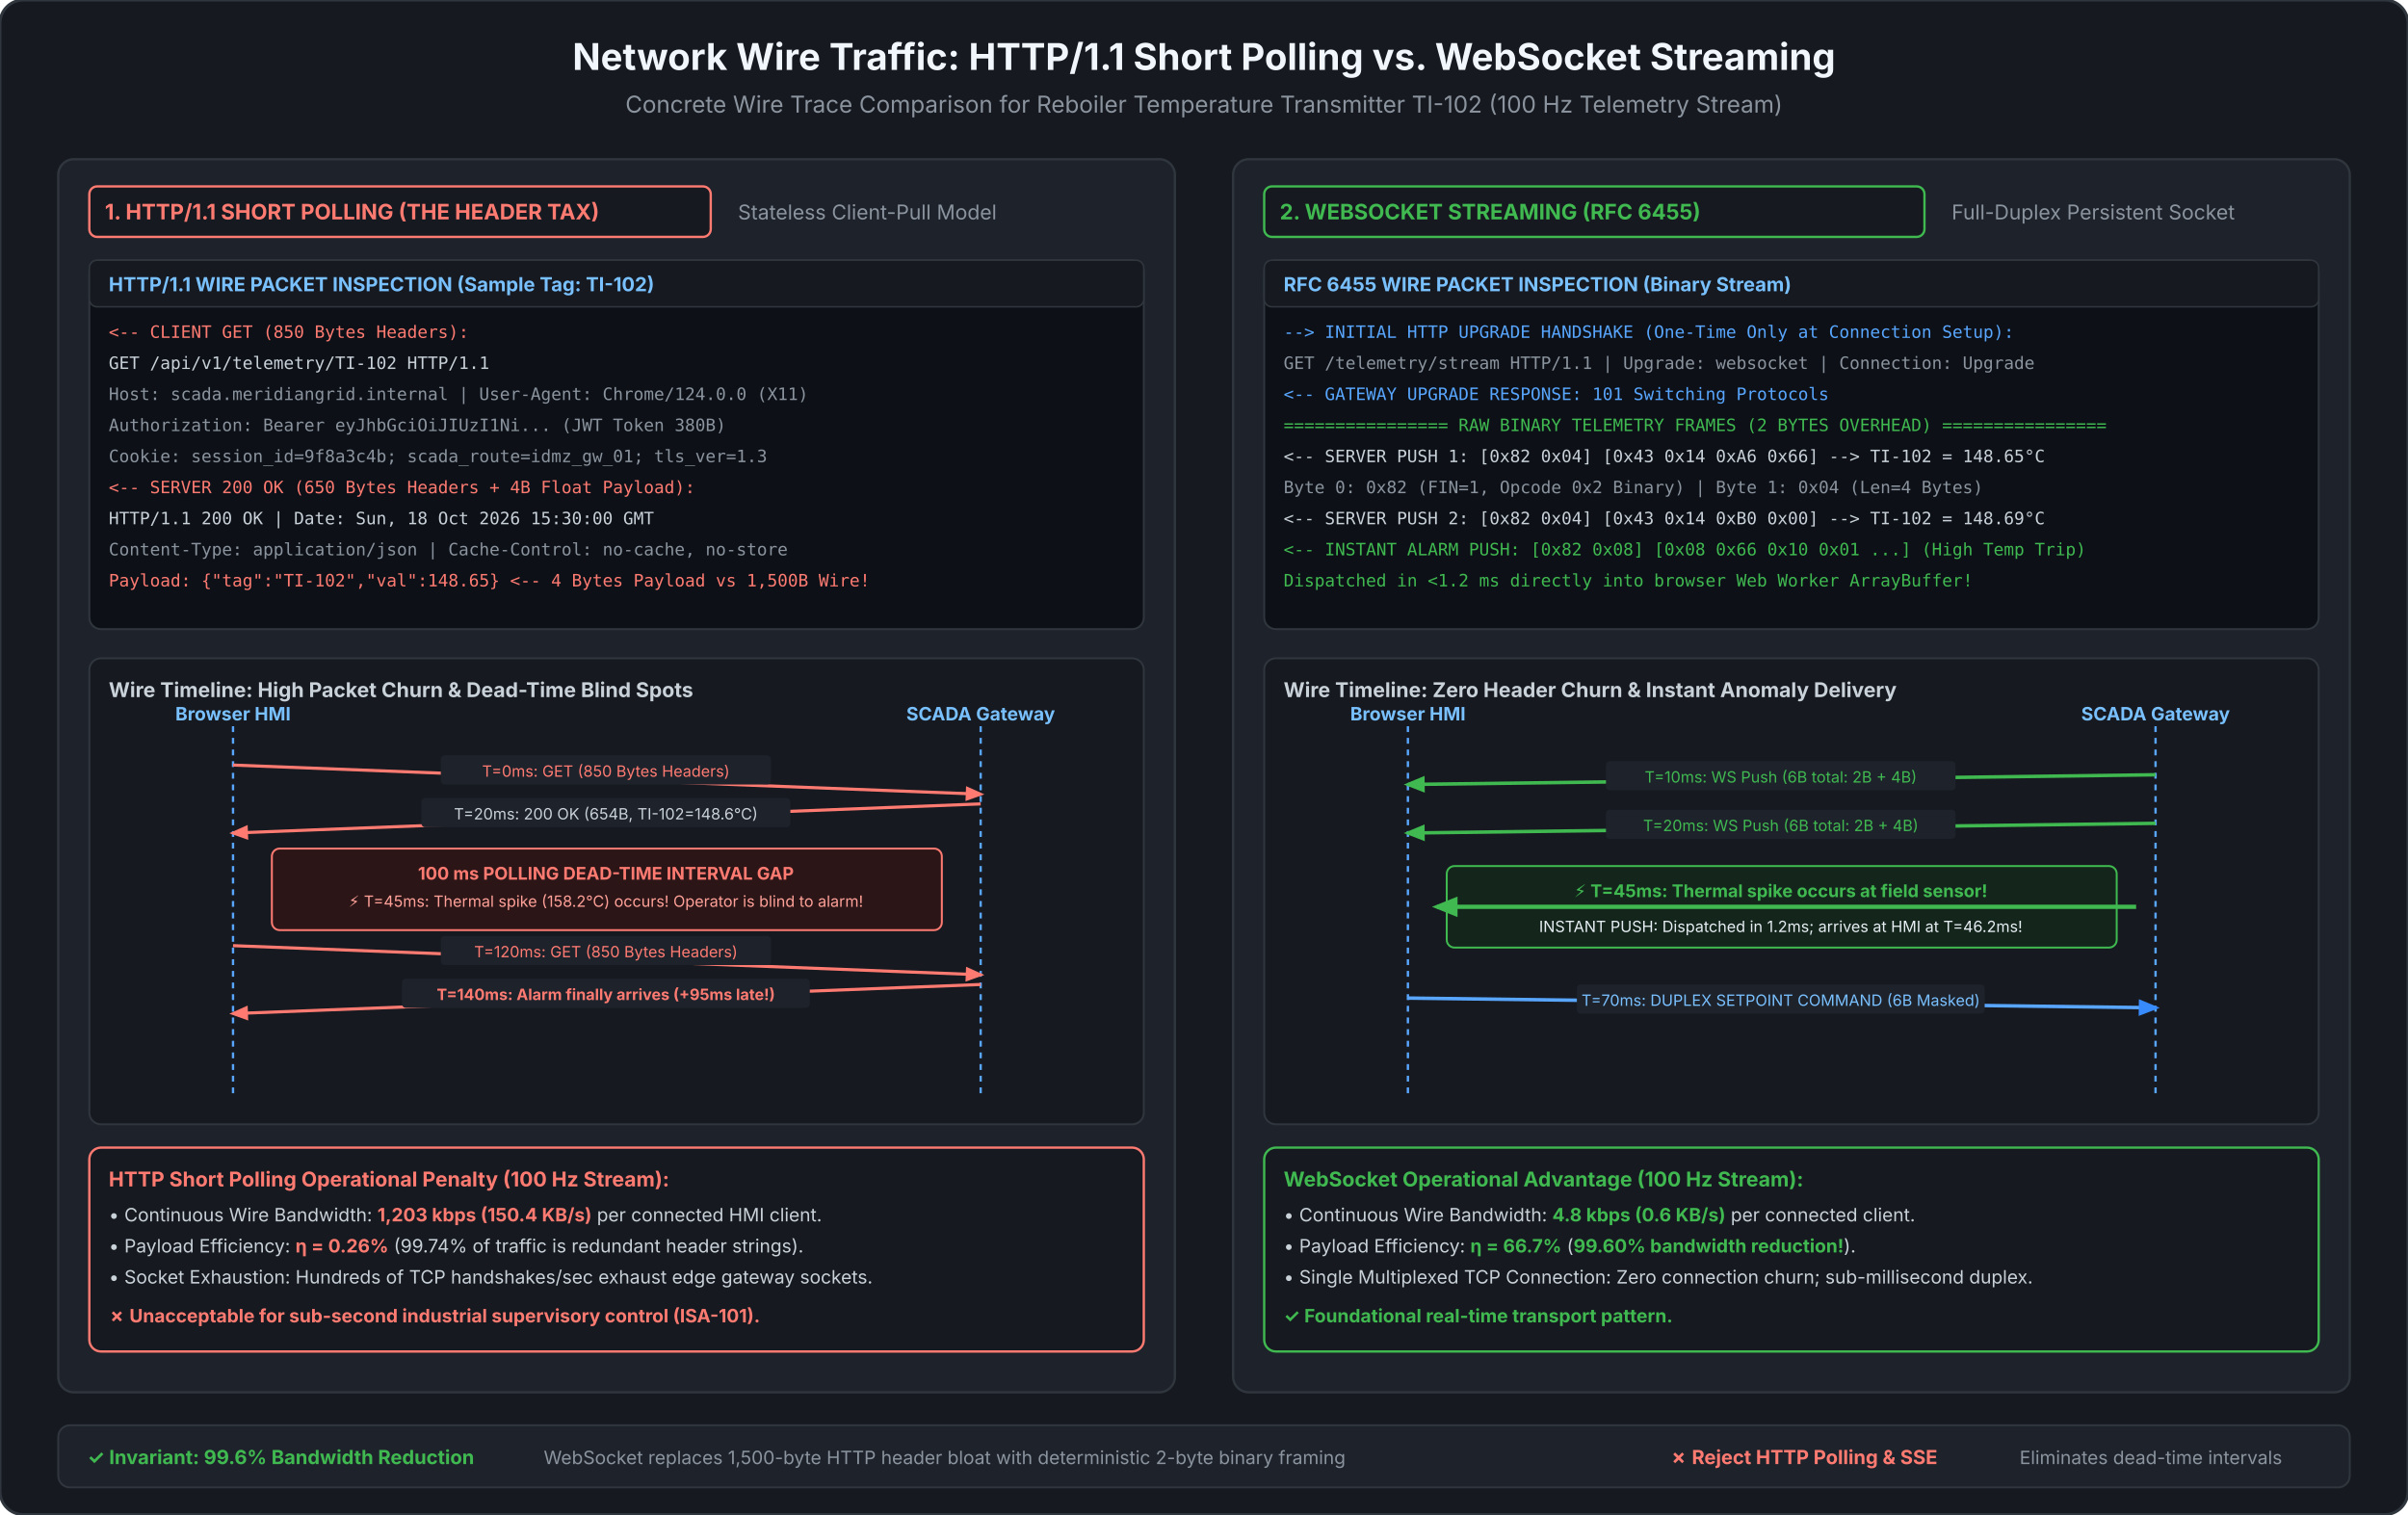
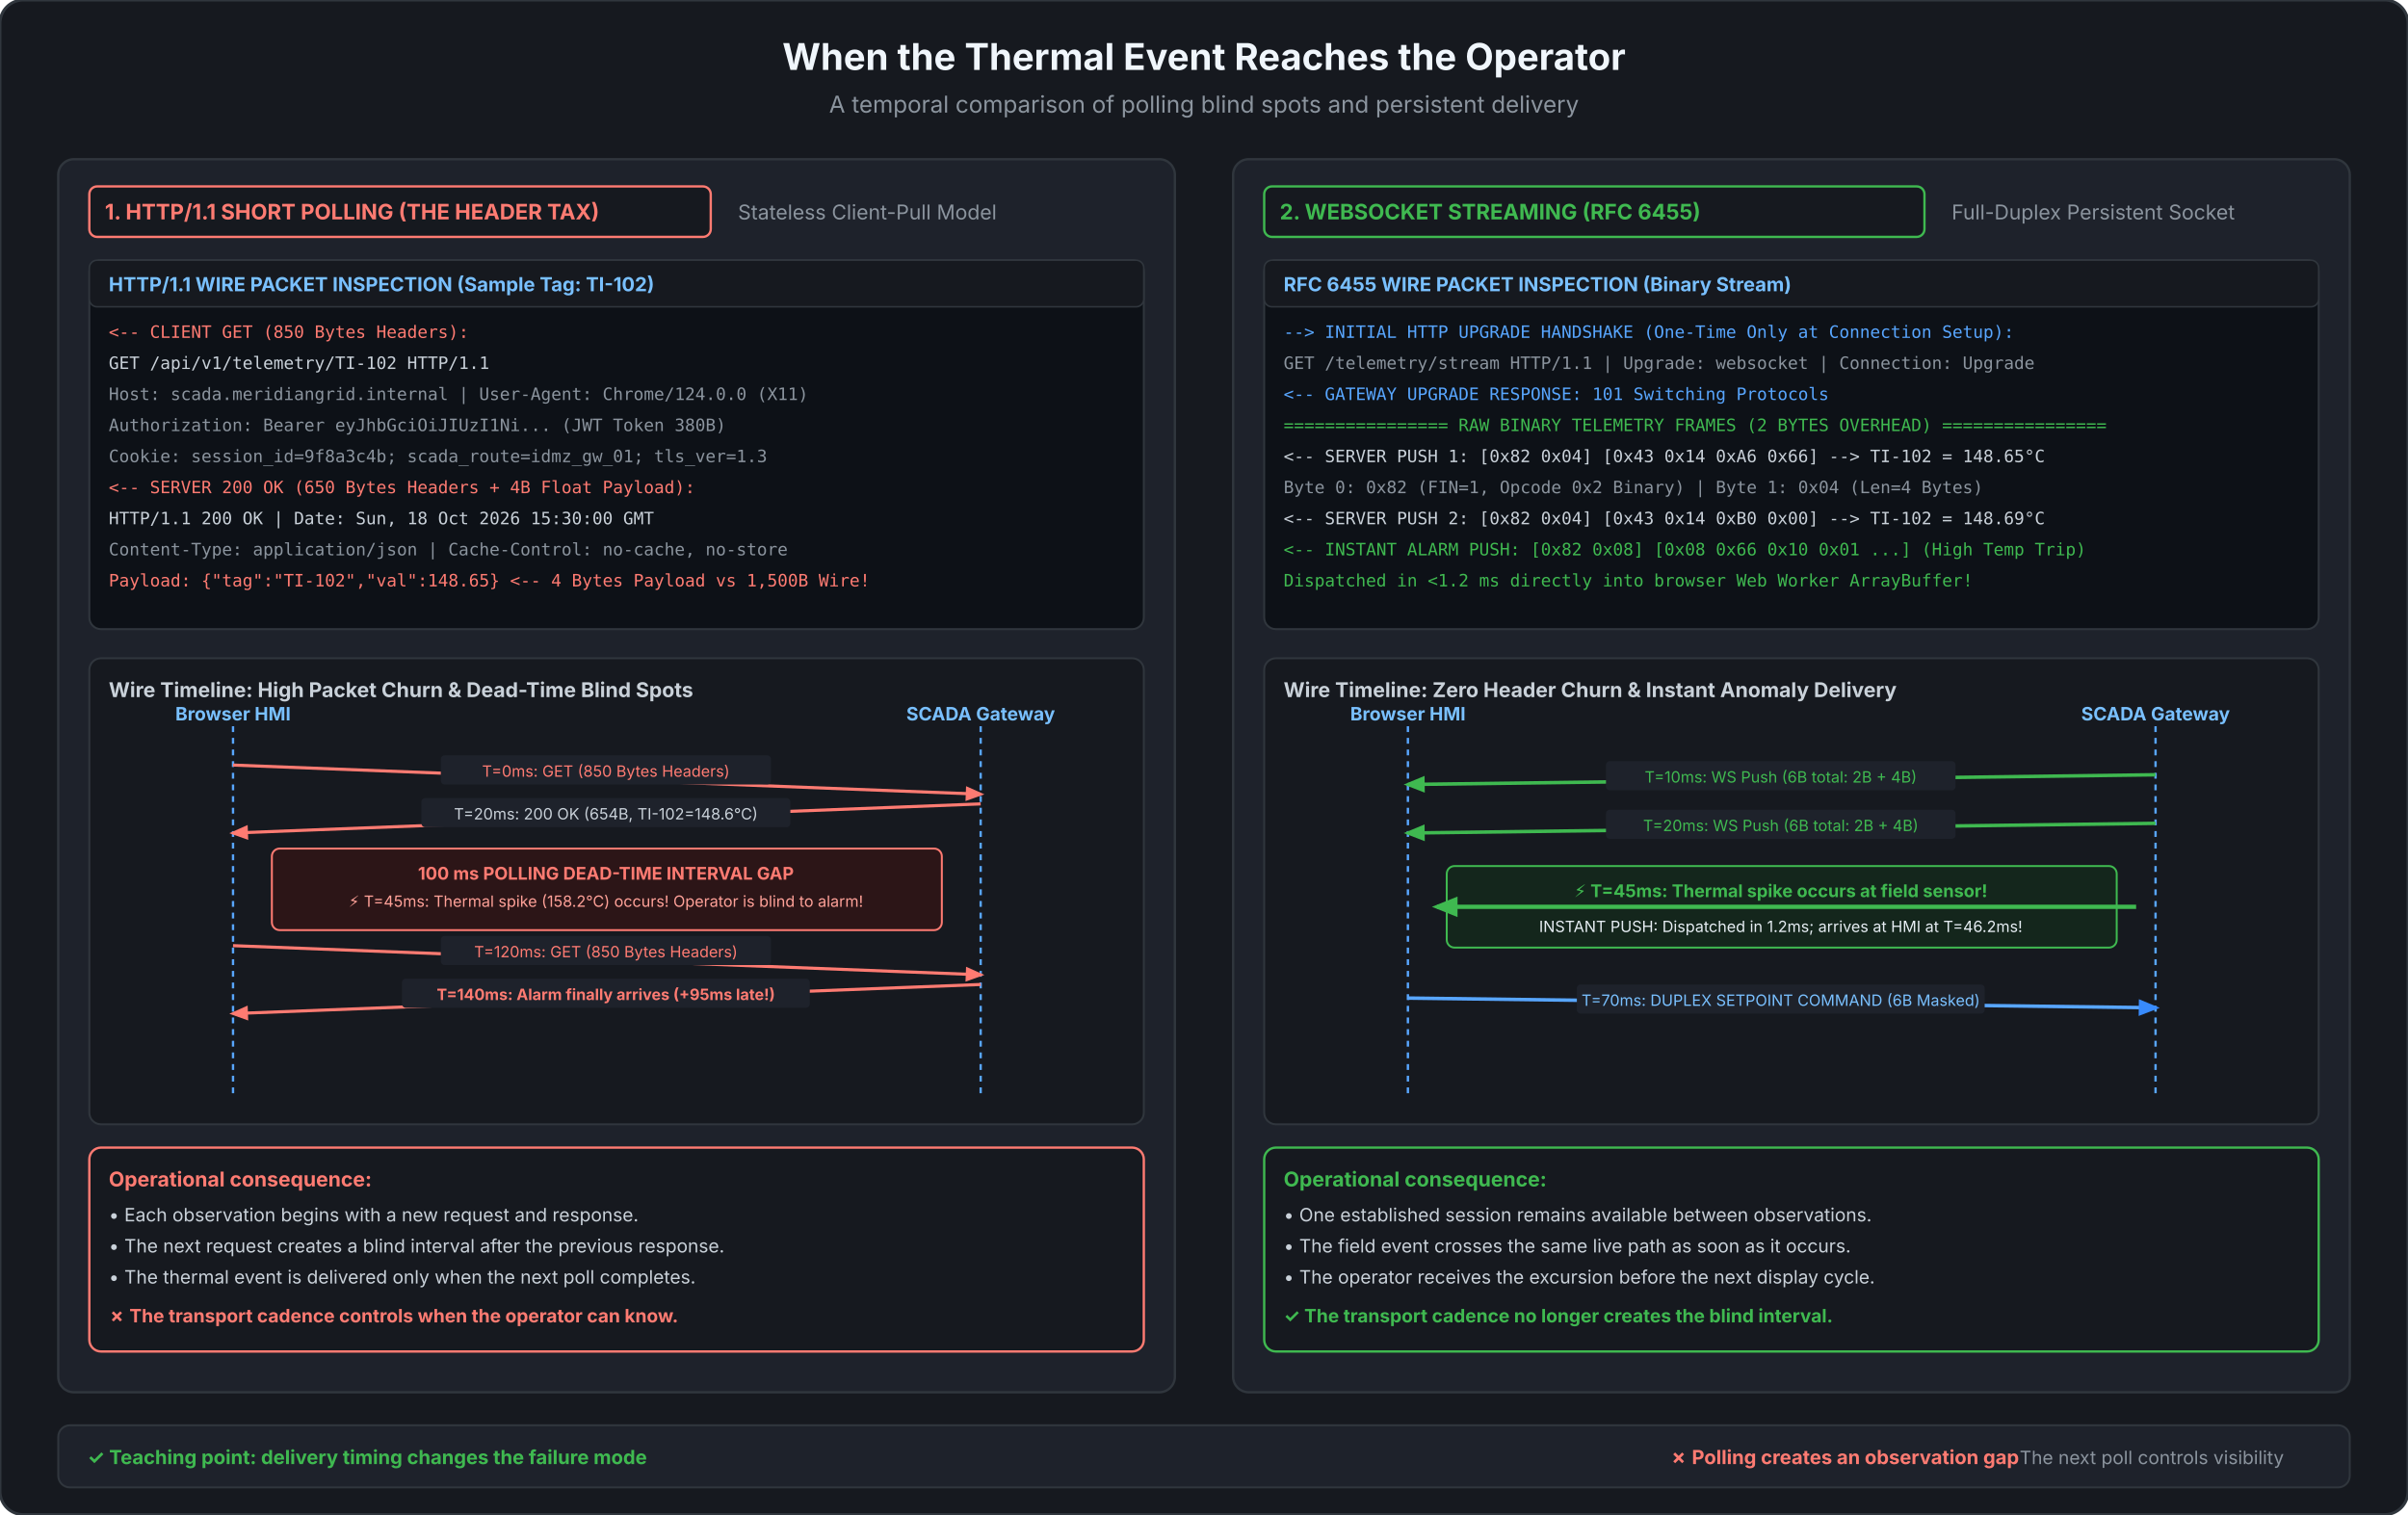
<svg xmlns="http://www.w3.org/2000/svg" viewBox="0 0 1240 780" width="100%" height="100%" style="background:#16191F; font-family: Segoe UI, Inter, Roboto, Helvetica, Arial, sans-serif;">
  <defs>
    <marker id="arr-blue" viewBox="0 0 10 10" refX="8" refY="5" markerWidth="6" markerHeight="6" orient="auto-start-reverse">
      <path d="M 0 1 L 10 5 L 0 9 z" fill="#388bfd" />
    </marker>
    <marker id="arr-green" viewBox="0 0 10 10" refX="8" refY="5" markerWidth="6" markerHeight="6" orient="auto-start-reverse">
      <path d="M 0 1 L 10 5 L 0 9 z" fill="#3fb950" />
    </marker>
    <marker id="arr-red" viewBox="0 0 10 10" refX="8" refY="5" markerWidth="6" markerHeight="6" orient="auto-start-reverse">
      <path d="M 0 1 L 10 5 L 0 9 z" fill="#ff7b72" />
    </marker>
  </defs>
  <rect width="1240" height="780" rx="12" fill="#16191F" stroke="#30363D" stroke-width="1.5" class="bg" />
-   <text x="620" y="36" fill="#F0F6FC" font-size="19" font-weight="700" text-anchor="middle">Network Wire Traffic: HTTP/1.1 Short Polling vs. WebSocket Streaming</text>
-   <text x="620" y="58" fill="#8B949E" font-size="12" text-anchor="middle">Concrete Wire Trace Comparison for Reboiler Temperature Transmitter TI-102 (100 Hz Telemetry Stream)</text>
+   <text x="620" y="36" fill="#F0F6FC" font-size="19" font-weight="700" text-anchor="middle">When the Thermal Event Reaches the Operator</text>
+   <text x="620" y="58" fill="#8B949E" font-size="12" text-anchor="middle">A temporal comparison of polling blind spots and persistent delivery</text>
  <rect x="30" y="82" width="575" height="635" rx="8" fill="#1E222B" stroke="#30363D" stroke-width="1.2" />
  <rect x="46" y="96" width="320" height="26" rx="4" fill="#16191F" stroke="#ff7b72" stroke-width="1.2" />
  <text x="54" y="113" fill="#ff7b72" font-size="11" font-weight="700">1. HTTP/1.1 SHORT POLLING (THE HEADER TAX)</text>
  <text x="380" y="113" fill="#8B949E" font-size="10.5">Stateless Client-Pull Model</text>
  <rect x="46" y="134" width="543" height="190" rx="6" fill="#0D1117" stroke="#30363D" stroke-width="1" />
  <rect x="46" y="134" width="543" height="24" rx="4" fill="#16191F" stroke="#30363D" stroke-width="0.8" />
  <text x="56" y="150" fill="#79c0ff" font-size="10" font-weight="700">HTTP/1.1 WIRE PACKET INSPECTION (Sample Tag: TI-102)</text>
  <text x="56" y="174" fill="#ff7b72" font-size="8.8" font-family="monospace">&lt;-- CLIENT GET (850 Bytes Headers):</text>
  <text x="56" y="190" fill="#c9d1d9" font-size="8.8" font-family="monospace">    GET /api/v1/telemetry/TI-102 HTTP/1.1</text>
  <text x="56" y="206" fill="#8b949e" font-size="8.8" font-family="monospace">    Host: scada.meridiangrid.internal | User-Agent: Chrome/124.0.0 (X11)</text>
  <text x="56" y="222" fill="#8b949e" font-size="8.8" font-family="monospace">    Authorization: Bearer eyJhbGciOiJIUzI1Ni... (JWT Token 380B)</text>
  <text x="56" y="238" fill="#8b949e" font-size="8.8" font-family="monospace">    Cookie: session_id=9f8a3c4b; scada_route=idmz_gw_01; tls_ver=1.3</text>
  <text x="56" y="254" fill="#ff7b72" font-size="8.8" font-family="monospace">&lt;-- SERVER 200 OK (650 Bytes Headers + 4B Float Payload):</text>
  <text x="56" y="270" fill="#c9d1d9" font-size="8.8" font-family="monospace">    HTTP/1.1 200 OK | Date: Sun, 18 Oct 2026 15:30:00 GMT</text>
  <text x="56" y="286" fill="#8b949e" font-size="8.8" font-family="monospace">    Content-Type: application/json | Cache-Control: no-cache, no-store</text>
  <text x="56" y="302" fill="#ff7b72" font-size="8.8" font-family="monospace">    Payload: {"tag":"TI-102","val":148.65}  &lt;-- 4 Bytes Payload vs 1,500B Wire!</text>
  <rect x="46" y="339" width="543" height="240" rx="6" fill="#16191F" stroke="#30363D" stroke-width="1" />
  <text x="56" y="359" fill="#C9D1D9" font-size="10.5" font-weight="700">Wire Timeline: High Packet Churn &amp; Dead-Time Blind Spots</text>
  <line x1="120" y1="374" x2="120" y2="564" stroke="#58a6ff" stroke-width="1.2" stroke-dasharray="3,3" />
  <line x1="505" y1="374" x2="505" y2="564" stroke="#58a6ff" stroke-width="1.2" stroke-dasharray="3,3" />
  <text x="120" y="371" fill="#79c0ff" font-size="9.5" font-weight="700" text-anchor="middle">Browser HMI</text>
  <text x="505" y="371" fill="#79c0ff" font-size="9.5" font-weight="700" text-anchor="middle">SCADA Gateway</text>
  <line x1="120" y1="394" x2="505" y2="409" stroke="#ff7b72" stroke-width="1.6" marker-end="url(#arr-red)" />
  <rect x="227" y="389" width="170" height="15" rx="2" fill="#1E222B" />
  <text x="312" y="400" fill="#ff7b72" font-size="8" text-anchor="middle">T=0ms: GET (850 Bytes Headers)</text>
  <line x1="505" y1="414" x2="120" y2="429" stroke="#ff7b72" stroke-width="1.6" marker-end="url(#arr-red)" />
  <rect x="217" y="411" width="190" height="15" rx="2" fill="#1E222B" />
  <text x="312" y="422" fill="#C9D1D9" font-size="8" text-anchor="middle">T=20ms: 200 OK (654B, TI-102=148.6°C)</text>
  <rect x="140" y="437" width="345" height="42" rx="4" fill="#2C1517" stroke="#ff7b72" stroke-width="1" />
  <text x="312" y="453" fill="#ff7b72" font-size="9" font-weight="700" text-anchor="middle">100 ms POLLING DEAD-TIME INTERVAL GAP</text>
  <text x="312" y="467" fill="#FFA198" font-size="8" text-anchor="middle">⚡ T=45ms: Thermal spike (158.2°C) occurs! Operator is blind to alarm!</text>
  <line x1="120" y1="487" x2="505" y2="502" stroke="#ff7b72" stroke-width="1.6" marker-end="url(#arr-red)" />
  <rect x="227" y="482" width="170" height="15" rx="2" fill="#1E222B" />
  <text x="312" y="493" fill="#ff7b72" font-size="8" text-anchor="middle">T=120ms: GET (850 Bytes Headers)</text>
  <line x1="505" y1="507" x2="120" y2="522" stroke="#ff7b72" stroke-width="1.6" marker-end="url(#arr-red)" />
  <rect x="207" y="504" width="210" height="15" rx="2" fill="#1E222B" />
  <text x="312" y="515" fill="#ff7b72" font-size="8" font-weight="700" text-anchor="middle">T=140ms: Alarm finally arrives (+95ms late!)</text>
  <rect x="46" y="591" width="543" height="105" rx="6" fill="#16191F" stroke="#ff7b72" stroke-width="1.2" />
-   <text x="56" y="611" fill="#ff7b72" font-size="10.5" font-weight="700">HTTP Short Polling Operational Penalty (100 Hz Stream):</text>
-   <text x="56" y="629" fill="#C9D1D9" font-size="9.5">• Continuous Wire Bandwidth: <tspan fill="#ff7b72" font-weight="700">1,203 kbps (150.4 KB/s)</tspan> per connected HMI client.</text>
-   <text x="56" y="645" fill="#C9D1D9" font-size="9.5">• Payload Efficiency: <tspan fill="#ff7b72" font-weight="700">η = 0.26%</tspan> (99.74% of traffic is redundant header strings).</text>
-   <text x="56" y="661" fill="#C9D1D9" font-size="9.5">• Socket Exhaustion: Hundreds of TCP handshakes/sec exhaust edge gateway sockets.</text>
-   <text x="56" y="681" fill="#ff7b72" font-size="9.5" font-weight="700">✗ Unacceptable for sub-second industrial supervisory control (ISA-101).</text>
+   <text x="56" y="611" fill="#ff7b72" font-size="10.5" font-weight="700">Operational consequence:</text>
+   <text x="56" y="629" fill="#C9D1D9" font-size="9.5">• Each observation begins with a new request and response.</text>
+   <text x="56" y="645" fill="#C9D1D9" font-size="9.5">• The next request creates a blind interval after the previous response.</text>
+   <text x="56" y="661" fill="#C9D1D9" font-size="9.5">• The thermal event is delivered only when the next poll completes.</text>
+   <text x="56" y="681" fill="#ff7b72" font-size="9.5" font-weight="700">✗ The transport cadence controls when the operator can know.</text>
  <rect x="635" y="82" width="575" height="635" rx="8" fill="#1E222B" stroke="#30363D" stroke-width="1.2" />
  <rect x="651" y="96" width="340" height="26" rx="4" fill="#16191F" stroke="#3fb950" stroke-width="1.2" />
  <text x="659" y="113" fill="#3fb950" font-size="11" font-weight="700">2. WEBSOCKET STREAMING (RFC 6455)</text>
  <text x="1005" y="113" fill="#8B949E" font-size="10.5">Full-Duplex Persistent Socket</text>
  <rect x="651" y="134" width="543" height="190" rx="6" fill="#0D1117" stroke="#30363D" stroke-width="1" />
  <rect x="651" y="134" width="543" height="24" rx="4" fill="#16191F" stroke="#30363D" stroke-width="0.8" />
  <text x="661" y="150" fill="#79c0ff" font-size="10" font-weight="700">RFC 6455 WIRE PACKET INSPECTION (Binary Stream)</text>
  <text x="661" y="174" fill="#58a6ff" font-size="8.8" font-family="monospace">--&gt; INITIAL HTTP UPGRADE HANDSHAKE (One-Time Only at Connection Setup):</text>
  <text x="661" y="190" fill="#8b949e" font-size="8.8" font-family="monospace">    GET /telemetry/stream HTTP/1.1 | Upgrade: websocket | Connection: Upgrade</text>
  <text x="661" y="206" fill="#58a6ff" font-size="8.8" font-family="monospace">&lt;-- GATEWAY UPGRADE RESPONSE: 101 Switching Protocols</text>
  <text x="661" y="222" fill="#3fb950" font-size="8.8" font-family="monospace">================ RAW BINARY TELEMETRY FRAMES (2 BYTES OVERHEAD) ================</text>
  <text x="661" y="238" fill="#c9d1d9" font-size="8.8" font-family="monospace">&lt;-- SERVER PUSH 1: [0x82 0x04] [0x43 0x14 0xA6 0x66]  --&gt; TI-102 = 148.65°C</text>
  <text x="661" y="254" fill="#8b949e" font-size="8.8" font-family="monospace">    Byte 0: 0x82 (FIN=1, Opcode 0x2 Binary) | Byte 1: 0x04 (Len=4 Bytes)</text>
  <text x="661" y="270" fill="#c9d1d9" font-size="8.8" font-family="monospace">&lt;-- SERVER PUSH 2: [0x82 0x04] [0x43 0x14 0xB0 0x00]  --&gt; TI-102 = 148.69°C</text>
  <text x="661" y="286" fill="#3fb950" font-size="8.8" font-family="monospace">&lt;-- INSTANT ALARM PUSH: [0x82 0x08] [0x08 0x66 0x10 0x01 ...] (High Temp Trip)</text>
  <text x="661" y="302" fill="#3fb950" font-size="8.8" font-family="monospace">    Dispatched in &lt;1.2 ms directly into browser Web Worker ArrayBuffer!</text>
  <rect x="651" y="339" width="543" height="240" rx="6" fill="#16191F" stroke="#30363D" stroke-width="1" />
  <text x="661" y="359" fill="#C9D1D9" font-size="10.5" font-weight="700">Wire Timeline: Zero Header Churn &amp; Instant Anomaly Delivery</text>
  <line x1="725" y1="374" x2="725" y2="564" stroke="#58a6ff" stroke-width="1.2" stroke-dasharray="3,3" />
  <line x1="1110" y1="374" x2="1110" y2="564" stroke="#58a6ff" stroke-width="1.2" stroke-dasharray="3,3" />
  <text x="725" y="371" fill="#79c0ff" font-size="9.5" font-weight="700" text-anchor="middle">Browser HMI</text>
  <text x="1110" y="371" fill="#79c0ff" font-size="9.5" font-weight="700" text-anchor="middle">SCADA Gateway</text>
  <line x1="1110" y1="399" x2="725" y2="404" stroke="#3fb950" stroke-width="1.8" marker-end="url(#arr-green)" />
  <rect x="827" y="392" width="180" height="15" rx="2" fill="#1E222B" />
  <text x="917" y="403" fill="#3fb950" font-size="8" text-anchor="middle">T=10ms: WS Push (6B total: 2B + 4B)</text>
  <line x1="1110" y1="424" x2="725" y2="429" stroke="#3fb950" stroke-width="1.8" marker-end="url(#arr-green)" />
  <rect x="827" y="417" width="180" height="15" rx="2" fill="#1E222B" />
  <text x="917" y="428" fill="#3fb950" font-size="8" text-anchor="middle">T=20ms: WS Push (6B total: 2B + 4B)</text>
  <rect x="745" y="446" width="345" height="42" rx="4" fill="#14261C" stroke="#3fb950" stroke-width="1" />
  <line x1="1100" y1="467" x2="740" y2="467" stroke="#3fb950" stroke-width="2.2" marker-end="url(#arr-green)" />
  <text x="917" y="462" fill="#3fb950" font-size="9" font-weight="700" text-anchor="middle">⚡ T=45ms: Thermal spike occurs at field sensor!</text>
  <text x="917" y="480" fill="#E6EDF3" font-size="8" text-anchor="middle">INSTANT PUSH: Dispatched in 1.2ms; arrives at HMI at T=46.2ms!</text>
  <line x1="725" y1="514" x2="1110" y2="519" stroke="#58a6ff" stroke-width="1.8" marker-end="url(#arr-blue)" />
  <rect x="812" y="507" width="210" height="15" rx="2" fill="#1E222B" />
  <text x="917" y="518" fill="#79c0ff" font-size="8" text-anchor="middle">T=70ms: DUPLEX SETPOINT COMMAND (6B Masked)</text>
  <rect x="651" y="591" width="543" height="105" rx="6" fill="#16191F" stroke="#3fb950" stroke-width="1.2" />
-   <text x="661" y="611" fill="#3fb950" font-size="10.5" font-weight="700">WebSocket Operational Advantage (100 Hz Stream):</text>
-   <text x="661" y="629" fill="#C9D1D9" font-size="9.5">• Continuous Wire Bandwidth: <tspan fill="#3fb950" font-weight="700">4.8 kbps (0.6 KB/s)</tspan> per connected client.</text>
-   <text x="661" y="645" fill="#C9D1D9" font-size="9.5">• Payload Efficiency: <tspan fill="#3fb950" font-weight="700">η = 66.7%</tspan> (<tspan fill="#3fb950" font-weight="700">99.60% bandwidth reduction!</tspan>).</text>
-   <text x="661" y="661" fill="#C9D1D9" font-size="9.5">• Single Multiplexed TCP Connection: Zero connection churn; sub-millisecond duplex.</text>
-   <text x="661" y="681" fill="#3fb950" font-size="9.5" font-weight="700">✓ Foundational real-time transport pattern.</text>
+   <text x="661" y="611" fill="#3fb950" font-size="10.5" font-weight="700">Operational consequence:</text>
+   <text x="661" y="629" fill="#C9D1D9" font-size="9.5">• One established session remains available between observations.</text>
+   <text x="661" y="645" fill="#C9D1D9" font-size="9.5">• The field event crosses the same live path as soon as it occurs.</text>
+   <text x="661" y="661" fill="#C9D1D9" font-size="9.5">• The operator receives the excursion before the next display cycle.</text>
+   <text x="661" y="681" fill="#3fb950" font-size="9.5" font-weight="700">✓ The transport cadence no longer creates the blind interval.</text>
  <rect x="30" y="734" width="1180" height="32" rx="6" fill="#1E222B" stroke="#30363D" stroke-width="1" />
-   <text x="45" y="754" fill="#3fb950" font-size="10" font-weight="700">✓ Invariant: 99.6% Bandwidth Reduction</text>
-   <text x="280" y="754" fill="#8B949E" font-size="9.5">WebSocket replaces 1,500-byte HTTP header bloat with deterministic 2-byte binary framing</text>
-   <text x="860" y="754" fill="#ff7b72" font-size="10" font-weight="700">✗ Reject HTTP Polling &amp; SSE</text>
-   <text x="1040" y="754" fill="#8B949E" font-size="9.5">Eliminates dead-time intervals</text>
+   <text x="45" y="754" fill="#3fb950" font-size="10" font-weight="700">✓ Teaching point: delivery timing changes the failure mode</text>
+   <text x="860" y="754" fill="#ff7b72" font-size="10" font-weight="700">✗ Polling creates an observation gap</text>
+   <text x="1040" y="754" fill="#8B949E" font-size="9.5">The next poll controls visibility</text>
</svg>
